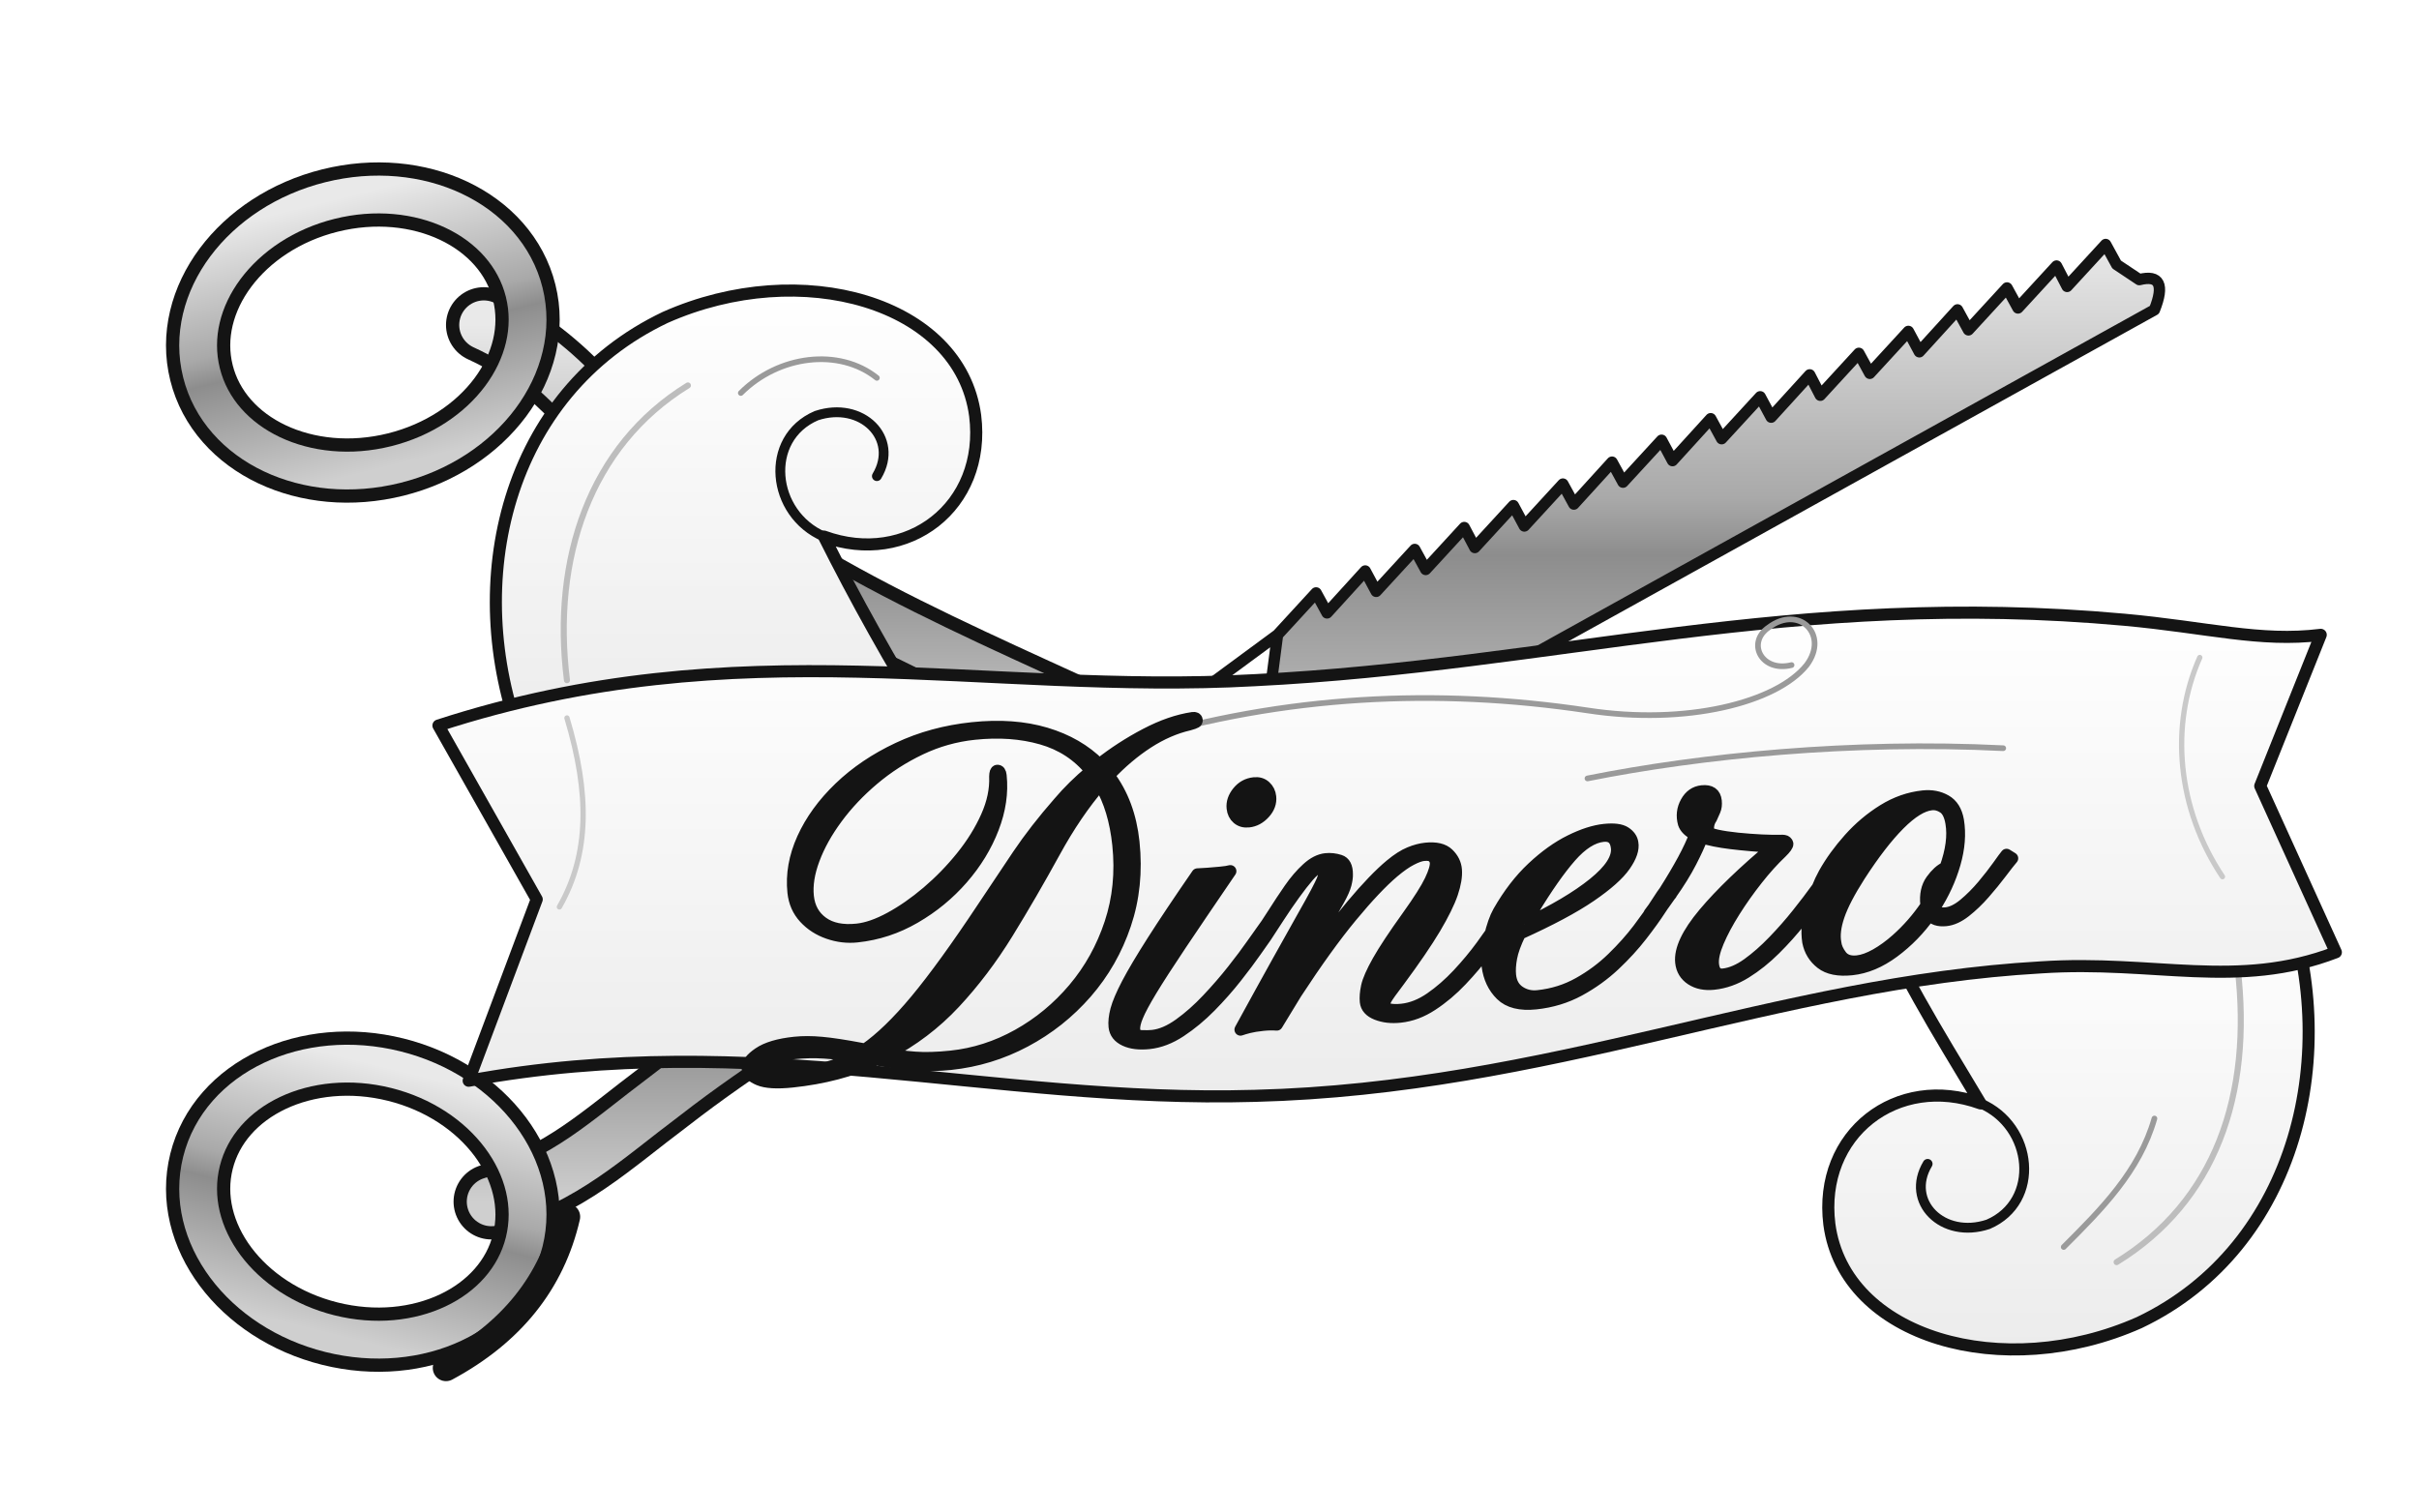
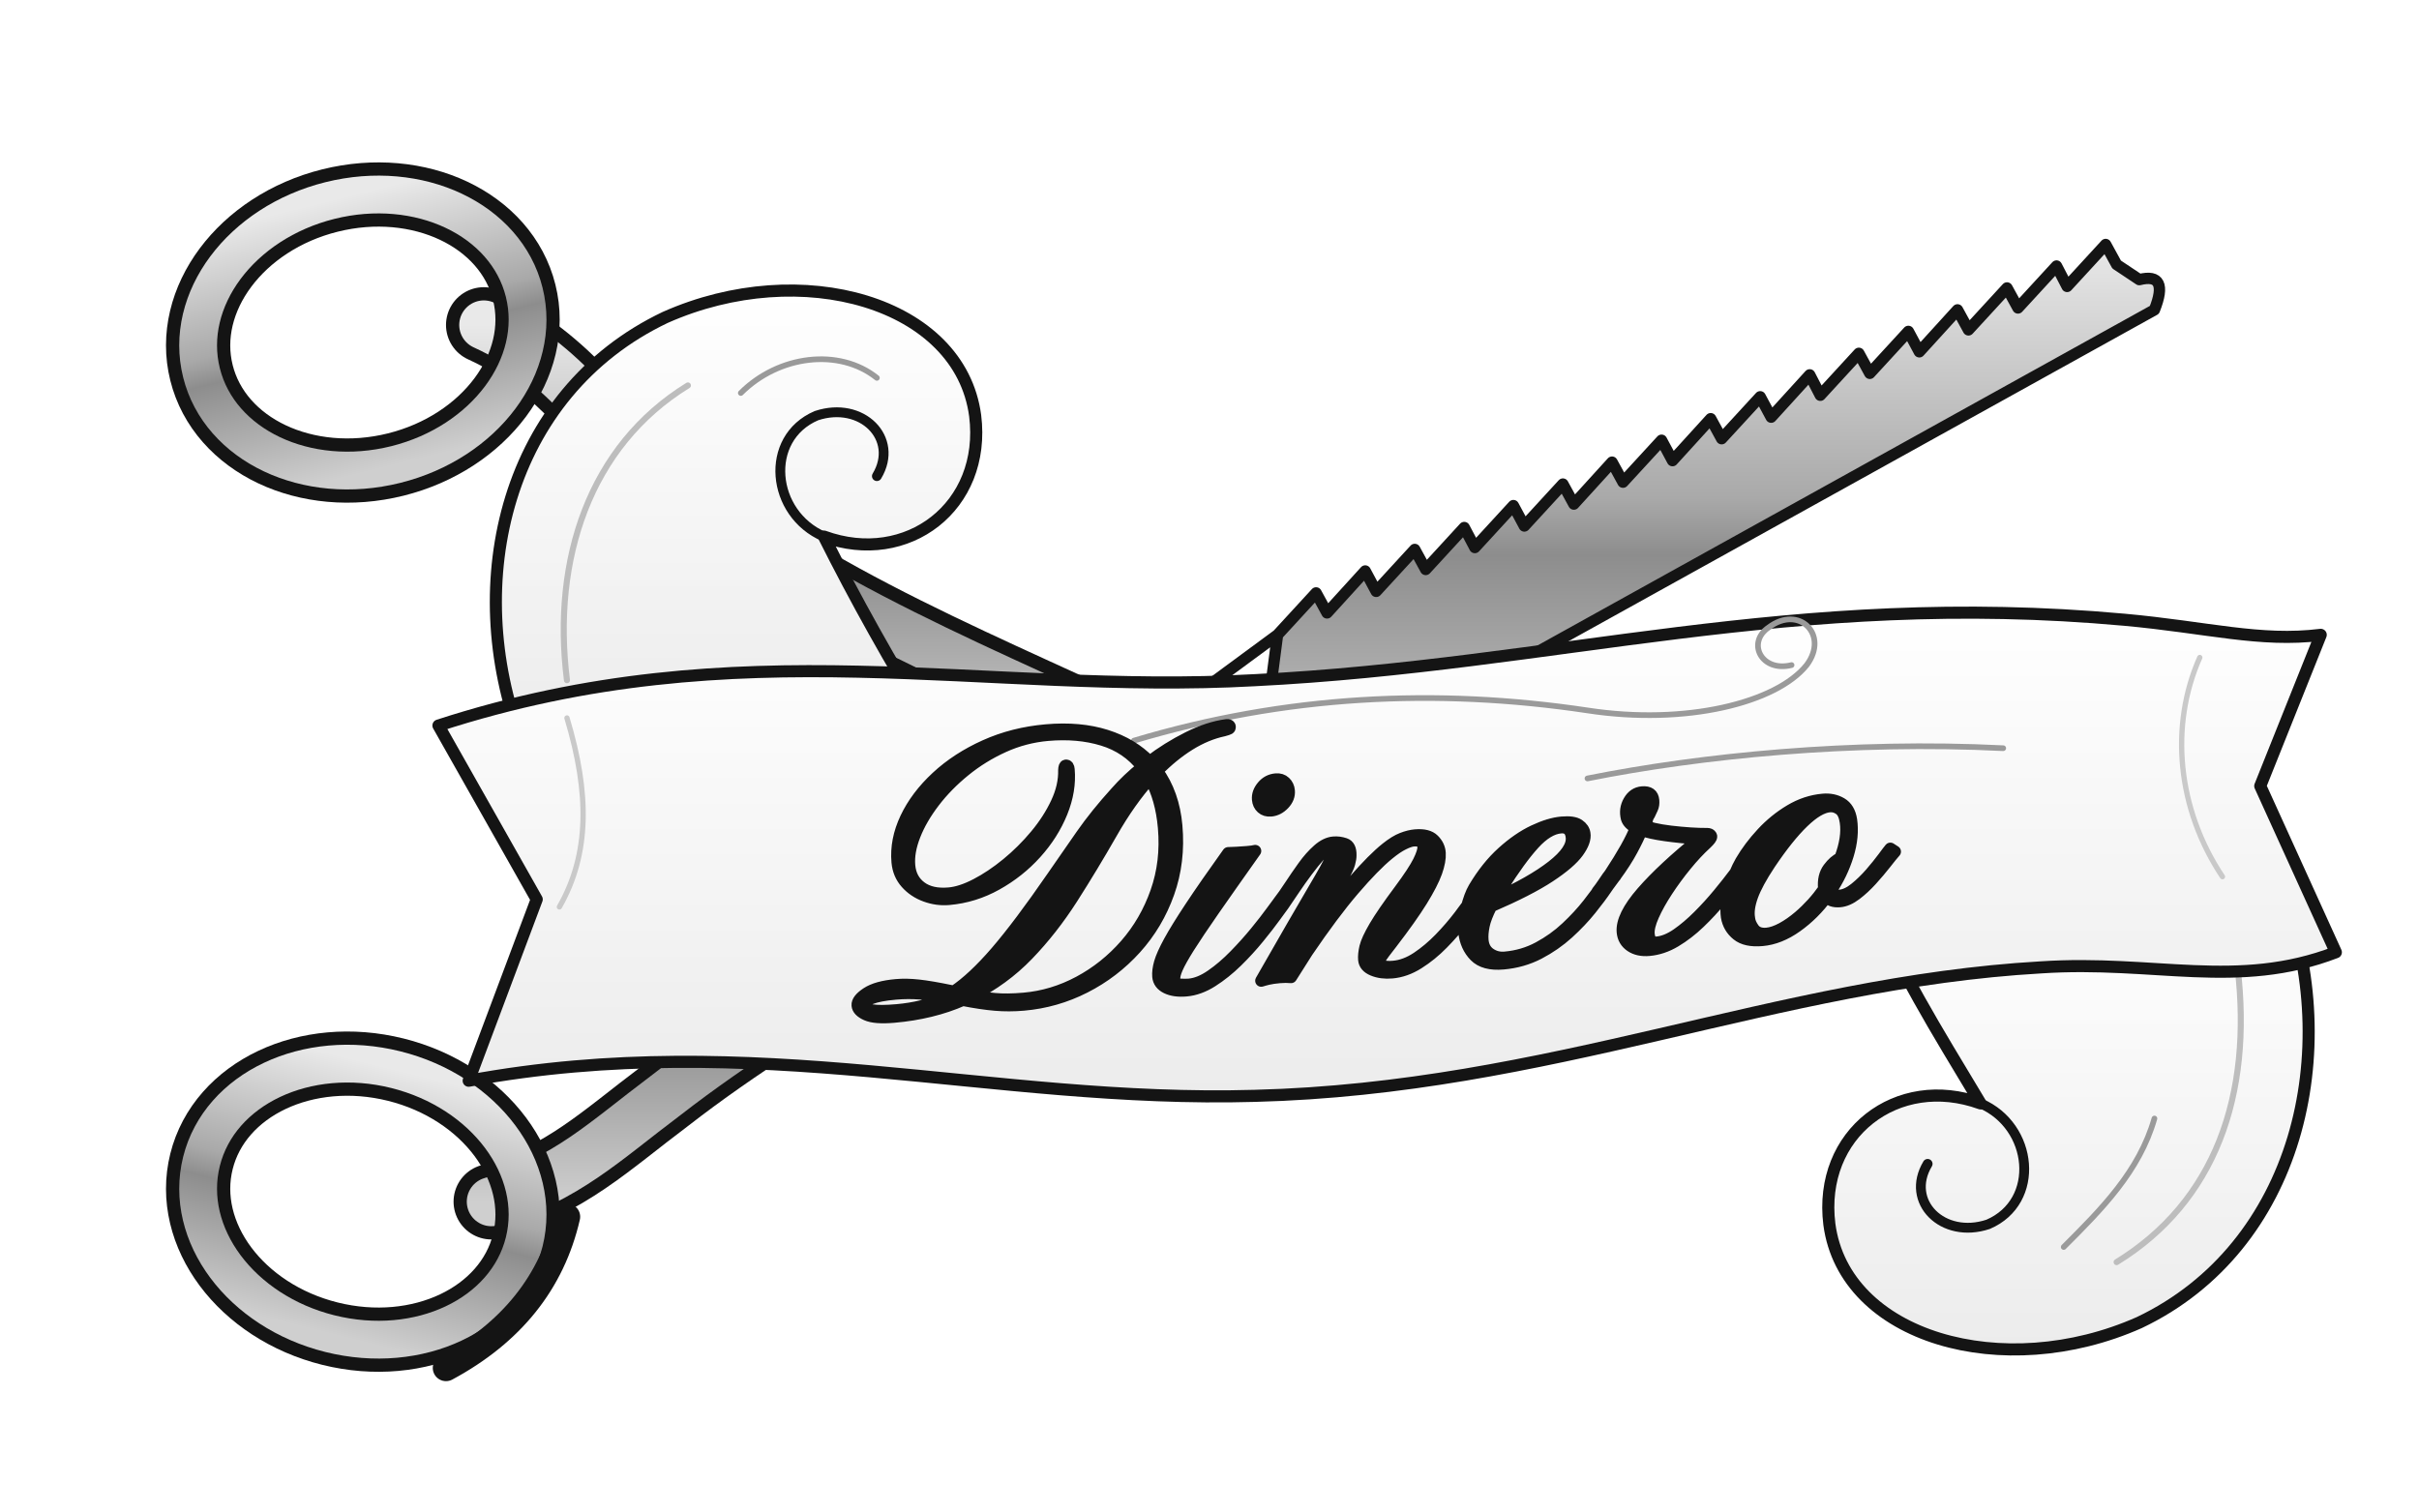
<svg xmlns="http://www.w3.org/2000/svg" viewBox="0 0 640 400" role="img" aria-label="Barbershop Dinero">
  <defs>
    <linearGradient id="staal" x1="0" y1="0" x2="0" y2="1">
      <stop offset="0" stop-color="#e9e9e9" />
      <stop offset=".45" stop-color="#a9a9a9" />
      <stop offset=".55" stop-color="#8d8d8d" />
      <stop offset="1" stop-color="#cfcfcf" />
    </linearGradient>
    <linearGradient id="lint" x1="0" y1="0" x2="0" y2="1">
      <stop offset="0" stop-color="#ffffff" />
      <stop offset="1" stop-color="#ececec" />
    </linearGradient>
    <linearGradient id="lintschaduw" x1="0" y1="0" x2="0" y2="1">
      <stop offset="0" stop-color="#d4d4d4" />
      <stop offset="1" stop-color="#9c9c9c" />
    </linearGradient>
  </defs>
  <g id="schaar" stroke="#141414" stroke-width="3" stroke-linejoin="round" stroke-linecap="round">
    <g id="schaar-b">
      <path d="M300,214 L548,250 Q560,254 552,260 L330,236 Z" fill="url(#staal)" />
      <path d="M308,200 C262,178 214,160 176,128 C160,114 150,96 128,86" fill="none" stroke-width="20" />
      <path d="M308,200 C262,178 214,160 176,128 C160,114 150,96 128,86" fill="none" stroke="url(#staal)" stroke-width="13" />
      <ellipse cx="96" cy="88" rx="44" ry="36" fill="none" stroke-width="17" transform="rotate(-14 96 88)" />
      <ellipse cx="96" cy="88" rx="44" ry="36" fill="none" stroke="url(#staal)" stroke-width="10" transform="rotate(-14 96 88)" />
    </g>
    <g id="schaar-a">
      <path d="M300,196 L338,168 M338.0,168.0 L348.2,156.9 L351.1,162.2 L361.2,151.1 L364.1,156.5 L374.3,145.4 L377.2,150.7 L387.4,139.6 L390.2,144.9 L400.4,133.8 L403.3,139.2 L413.5,128.1 L416.4,133.4 L426.5,122.3 L429.4,127.6 L439.6,116.5 L442.5,121.9 L452.6,110.8 L455.5,116.1 L465.7,105.0 L468.6,110.4 L478.8,99.2 L481.6,104.6 L491.8,93.5 L494.7,98.8 L504.9,87.7 L507.8,93.1 L517.9,82.0 L520.8,87.3 L531.0,76.2 L533.9,81.5 L544.1,70.4 L546.9,75.8 L557.1,64.7 L560.0,70.0 L566,74 Q574,72 570,82 L332,214 Z" fill="url(#staal)" />
      <path d="M306,214 C262,236 212,262 176,290 C160,302 150,312 130,318" fill="none" stroke-width="20" />
      <path d="M306,214 C262,236 212,262 176,290 C160,302 150,312 130,318" fill="none" stroke="url(#staal)" stroke-width="13" />
      <ellipse cx="96" cy="318" rx="44" ry="36" fill="none" stroke-width="17" transform="rotate(14 96 318)" />
      <ellipse cx="96" cy="318" rx="44" ry="36" fill="none" stroke="url(#staal)" stroke-width="10" transform="rotate(14 96 318)" />
      <path d="M150,322 q-6,26 -32,40" fill="none" stroke-width="7" />
    </g>
    <circle cx="306" cy="206" r="9" fill="#ddd" />
  </g>
  <g id="lintgroep" stroke="#141414" stroke-width="3.2" stroke-linejoin="round" stroke-linecap="round">
    <path d="M138,196 C122,154 134,104 176,84 C212,68 254,80 258,110 C261,134 240,150 218,142 C226,158 236,176 246,192 Z" fill="url(#lint)" />
    <path d="M218,142 C204,136 202,116 216,110 C228,106 238,116 232,126" fill="none" stroke-width="2.6" />
    <path d="M150,180 C146,148 156,118 182,102" fill="none" stroke="#bdbdbd" stroke-width="1.6" />
    <path d="M604,236 C620,278 608,330 566,350 C530,366 488,354 484,324 C481,300 502,284 524,292 C512,272 502,256 496,240 Z" fill="url(#lint)" />
    <path d="M524,292 C538,298 540,318 526,324 C514,328 504,318 510,308" fill="none" stroke-width="2.6" />
    <path d="M592,256 C596,290 586,318 560,334" fill="none" stroke="#bdbdbd" stroke-width="1.6" />
    <path d="M116,192 C196,166 260,184 332,180 C412,176 474,156 562,164 C584,166 598,170 614,168           L598,208 L618,252 C592,262 570,254 540,256 C470,260 410,288 332,290 C262,292 200,272 124,286           L142,238 Z" fill="url(#lint)" />
    <path d="M150,190 C156,210 156,226 148,240" fill="none" stroke="#c9c9c9" stroke-width="1.4" />
    <path d="M582,174 C574,192 576,214 588,232" fill="none" stroke="#c9c9c9" stroke-width="1.4" />
  </g>
  <g class="krul" fill="none" stroke="#9a9a9a" stroke-width="1.5" stroke-linecap="round">
    <path d="M300,196 C340,184 380,182 420,188 C446,192 470,186 478,176 C484,168 476,160 468,166 C462,170 466,178 474,176" />
    <path d="M420,206 C450,200 490,196 530,198" />
    <path d="M196,104 C206,94 222,92 232,100" />
    <path d="M546,330 C556,320 566,310 570,296" />
  </g>
-   <g id="woord" transform="translate(362,226) rotate(-6) scale(1.2966) translate(-130.5,33.6)">
-     <path d="M8.79 0.29Q4.05 0.29 2.03-0.83Q0-1.95 0-3.32Q0-4.74 2.59-6.13Q5.18-7.52 10.06-7.52Q12.60-7.52 15.55-6.93Q18.51-6.35 23.58-4.83Q23.73-4.79 23.88-4.76Q24.02-4.74 24.22-4.64Q29.30-7.42 35.62-13.57Q41.94-19.73 51.22-30.96Q55.42-36.04 59.42-40.82Q63.43-45.61 68.85-50.63Q72.02-53.66 76.03-56.35Q72.61-61.62 66.65-64.01Q60.69-66.41 53.13-66.41Q47.31-66.41 41.85-64.48Q36.38-62.55 31.67-59.35Q26.95-56.15 23.39-52.25Q19.82-48.34 17.85-44.36Q15.87-40.38 15.87-36.96Q15.87-33.45 18.29-31.30Q20.70-29.15 25.15-29.15Q28.17-29.15 32.13-30.79Q36.08-32.42 40.23-35.25Q44.38-38.09 47.97-41.70Q51.56-45.31 53.88-49.32Q56.20-53.32 56.45-57.28Q56.59-58.40 56.98-58.40Q57.57-58.40 57.57-57.37Q57.57-52.10 54.88-46.85Q52.20-41.60 47.58-37.30Q42.97-33.01 37.13-30.40Q31.30-27.78 25-27.78Q22.02-27.78 19.26-29.08Q16.50-30.37 14.77-32.69Q13.04-35.01 13.04-38.09Q13.04-43.55 16.11-48.80Q19.19-54.05 24.66-58.30Q30.13-62.55 37.35-65.06Q44.58-67.58 52.83-67.58Q61.28-67.58 67.63-64.94Q73.97-62.30 77.83-57.52Q82.62-60.55 87.92-62.65Q93.21-64.75 97.80-64.94Q98.54-64.94 98.54-64.45Q98.54-64.16 98.29-64.04Q98.05-63.92 96.92-63.72Q92.53-63.18 88.11-60.94Q83.69-58.69 79.49-55.08Q83.11-49.07 83.11-41.02Q83.11-32.03 79.66-24.51Q76.22-16.99 70.29-11.47Q64.36-5.96 56.86-2.93Q49.37 0.10 41.26 0.10Q37.60 0.10 34.23-0.49Q30.86-1.07 26.27-2.39Q18.36 0.29 8.79 0.29M41.50-1.37Q48.68-1.37 55.54-4.30Q62.40-7.23 67.92-12.52Q73.44-17.82 76.71-25.05Q79.98-32.28 79.98-40.82Q79.98-48.19 77.59-53.42Q72.02-48.19 66.85-40.72Q61.23-32.62 55.57-25.27Q49.90-17.92 43.36-12.23Q36.82-6.54 28.56-3.27Q31.10-2.49 34.16-1.93Q37.21-1.37 41.50-1.37M9.62-1.27Q12.94-1.27 15.94-1.73Q18.95-2.20 22.02-3.56Q18.80-4.39 15.84-4.91Q12.89-5.42 9.72-5.42Q5.57-5.42 3.47-4.79Q1.37-4.15 1.37-3.32Q1.37-1.27 9.62-1.27M106.93-42.77Q105.57-42.77 104.76-43.63Q103.96-44.48 103.96-45.80Q103.96-47.51 105.40-48.95Q106.84-50.39 108.84-50.39Q110.21-50.39 111.01-49.49Q111.82-48.58 111.82-47.31Q111.82-45.51 110.28-44.14Q108.74-42.77 106.93-42.77M81.98 0.10Q79 0.10 77.17-1Q75.34-2.10 75.34-3.96Q75.34-5.42 76.07-7.35Q76.81-9.28 78.88-12.40Q80.96-15.53 84.94-20.53Q88.92-25.54 95.41-33.11Q95.85-33.06 97.51-33.01Q99.17-32.96 100.10-32.96Q100.93-32.96 101.34-32.98Q101.76-33.01 102.15-33.06Q95.02-24.66 90.50-19.24Q85.99-13.82 83.54-10.60Q81.10-7.37 80.18-5.66Q79.25-3.96 79.25-2.93Q79.25-1.66 80.62-1.46Q81.98-1.27 82.81-1.27Q85.45-1.27 88.57-3.05Q91.70-4.83 94.80-7.50Q97.90-10.16 100.56-12.89Q103.22-15.62 104.93-17.60Q106.64-19.58 106.93-19.87L107.91-18.99Q107.37-18.41 105.57-16.31Q103.76-14.21 101.07-11.45Q98.39-8.69 95.19-6.05Q91.99-3.42 88.60-1.66Q85.21 0.10 81.98 0.10M133.50 0.10Q130.81 0.10 128.83-0.93Q126.86-1.95 126.86-3.66Q126.86-4.98 127.44-6.76Q128.03-8.54 130.25-11.67Q132.47-14.79 137.26-20.17Q141.11-24.51 142.58-26.90Q144.04-29.30 144.04-30.47Q144.04-31.15 143.55-31.69Q143.07-32.23 141.70-32.23Q140.72-32.23 139.09-31.59Q137.45-30.96 135.21-29.44Q131.35-26.81 125.73-21.31Q120.12-15.82 112.84-6.88L108.30-0.93Q107.03-1.17 105.47-1.17Q103.71-1.17 102.56-1Q101.42-0.83 100.83-0.68Q106.30-8.59 109.96-13.79Q113.62-18.99 115.84-22.12Q118.07-25.24 119.17-26.88Q120.26-28.52 120.65-29.22Q121.04-29.93 121.09-30.37Q121.19-31.79 120.02-31.79Q119.34-31.79 117.87-30.42Q116.41-29.05 114.58-27Q112.74-24.95 110.99-22.78Q109.23-20.61 107.91-18.99Q107.57-18.80 107.03-19.24Q106.74-19.68 106.88-19.82Q108.30-21.34 110.08-23.61Q111.87-25.88 113.82-28.15Q115.77-30.42 117.82-31.93Q119.87-33.45 121.78-33.45Q123.19-33.45 124.58-32.84Q125.98-32.23 125.73-29.93Q125.68-29.15 125.24-27.95Q124.80-26.76 123.49-24.90L113.23-10.64L113.48-10.11Q121.09-18.70 126.20-23.61Q131.30-28.52 134.81-30.86Q137.16-32.42 138.94-32.93Q140.72-33.45 142.24-33.45Q145.41-33.45 146.70-31.91Q148-30.37 147.95-28.52Q147.90-26.56 146.66-23.85Q145.41-21.14 142.41-17.11Q139.40-13.09 133.98-7.18Q131.49-4.54 130.98-3.78Q130.47-3.03 130.47-2.39Q130.47-1.90 131.47-1.59Q132.47-1.27 133.98-1.27Q136.96-1.27 140.09-2.98Q143.21-4.69 146.17-7.25Q149.12-9.81 151.56-12.50Q154-15.19 155.64-17.24Q157.28-19.29 157.76-19.82L158.79-18.99Q158.20-18.36 156.52-16.26Q154.83-14.16 152.29-11.40Q149.76-8.64 146.68-6.01Q143.60-3.37 140.23-1.64Q136.87 0.10 133.50 0.10M161.33 0.29Q156.54 0.29 154.49-2.20Q152.44-4.69 152.34-8.30Q152.29-10.94 153.42-14.16Q154.54-17.38 155.76-19.09Q159.38-24.12 163.57-27.29Q167.77-30.47 171.80-31.96Q175.83-33.45 178.91-33.45Q181.88-33.45 183.08-32.47Q184.28-31.49 184.33-30.22Q184.47-28.32 182.30-25.81Q180.13-23.29 174.71-20.36Q169.29-17.43 159.57-14.21Q157.86-11.47 157.28-9.50Q156.69-7.52 156.69-5.96Q156.69-3.66 158.23-2.39Q159.77-1.12 161.87-1.12Q166.46-1.12 170.48-2.86Q174.51-4.59 177.86-7.23Q181.20-9.86 183.74-12.57Q186.28-15.28 187.89-17.31Q189.50-19.34 190.04-19.82L191.06-18.99Q190.33-18.36 188.60-16.21Q186.87-14.06 184.20-11.28Q181.54-8.50 178.08-5.86Q174.61-3.22 170.39-1.46Q166.16 0.29 161.33 0.29M160.69-15.92Q170.17-19.24 175.63-22.78Q181.10-26.32 181.10-29.54Q181.10-32.28 178.56-32.28Q175.29-32.28 171.48-28.76Q167.68-25.24 162.60-18.55Q161.52-17.19 160.69-15.92M197.85 0.10Q195.12 0.10 193.41-1.29Q191.70-2.69 191.70-4.93Q191.70-8.84 197.41-14.36Q203.13-19.87 212.89-26.42Q207.91-27.25 204.32-28.08Q200.73-28.91 198.58-29.88Q197.61-27.93 195.75-25.10Q193.90-22.27 191.02-18.99Q189.06-16.70 188.09-15.77Q187.11-14.84 186.74-14.67Q186.38-14.50 186.33-14.40Q186.18-14.36 186.16-14.70Q186.13-15.04 186.18-15.23Q186.18-15.43 186.91-16.16Q187.65-16.89 189.99-19.82Q192.43-22.90 194.34-25.68Q196.24-28.47 197.27-30.57Q195.51-31.69 195.21-33.06Q194.82-35.40 196.14-37.30Q197.46-39.21 199.56-39.21Q202.15-39.21 202.15-36.96Q202.15-35.84 201.71-35.06Q201.27-34.28 200.83-33.54Q199.95-32.52 199.95-30.96Q199.95-30.47 201.64-29.91Q203.32-29.35 205.79-28.83Q208.25-28.32 210.64-27.95Q213.04-27.59 214.40-27.49Q215.33-27.44 215.55-27.17Q215.77-26.90 215.77-26.76Q215.77-26.27 214.36-25.15Q211.67-23.10 208.84-20.19Q206.01-17.29 203.56-14.18Q201.12-11.08 199.61-8.35Q198.10-5.62 198.10-3.86Q198.10-1.56 199.95-1.56Q202.34-1.56 205.18-3.17Q208.01-4.79 210.91-7.23Q213.82-9.67 216.38-12.28Q218.95-14.89 220.80-16.97Q222.66-19.04 223.39-19.82L224.37-18.99Q223.29-17.97 221.31-15.75Q219.34-13.53 216.70-10.82Q214.06-8.11 210.96-5.62Q207.86-3.12 204.54-1.51Q201.22 0.10 197.85 0.10M226.17 0.10Q222.07 0.10 220.12-1.78Q218.16-3.66 217.92-6.40Q217.77-9.72 219.31-13.53Q220.85-17.33 222.66-19.92Q225.05-23.29 228.47-26.39Q231.88-29.49 235.96-31.47Q240.04-33.45 244.34-33.45Q246.92-33.45 248.80-32.10Q250.68-30.76 250.88-27.83Q251.12-23.68 249.27-19.12Q247.41-14.55 244.24-10.64Q244.58-9.23 246.44-9.23Q248.24-9.23 250.39-10.67Q252.54-12.11 254.57-14.06Q256.59-16.02 258.06-17.68Q259.52-19.34 260.01-19.82L261.08-18.99Q260.16-18.12 258.45-16.28Q256.74-14.45 254.66-12.52Q252.59-10.60 250.42-9.23Q248.24-7.86 246.34-7.86Q243.99-7.86 243.16-9.33Q239.55-5.22 235.03-2.56Q230.52 0.10 226.17 0.10M227.44-1.37Q229.15-1.37 231.40-2.34Q233.64-3.32 235.89-4.93Q239.65-7.62 242.68-11.23L242.68-11.43Q242.68-14.45 244.26-16.24Q245.85-18.02 247.36-18.51Q249.76-23.49 249.51-27.44Q249.37-29.83 248.27-30.76Q247.17-31.69 245.85-31.69Q243.02-31.69 238.89-28.34Q234.77-25 229.69-18.70Q226.07-14.16 224.63-11.04Q223.19-7.91 223.39-5.62Q223.39-4.30 224.29-2.83Q225.20-1.37 227.44-1.37" fill="#141414" stroke="#141414" stroke-width="2.47" stroke-linejoin="round" />
+   <g id="woord" transform="translate(362,222) rotate(-5) scale(1.0608) translate(-130.5,33.6)">
+     <path d="M8.79 0.29Q4.05 0.29 2.03-0.83Q0-1.95 0-3.32Q0-4.74 2.59-6.13Q5.18-7.52 10.06-7.52Q12.60-7.52 15.55-6.93Q18.51-6.35 23.58-4.83Q23.73-4.79 23.88-4.76Q24.02-4.74 24.22-4.64Q29.30-7.42 35.62-13.57Q41.94-19.73 51.22-30.96Q55.42-36.04 59.42-40.82Q63.43-45.61 68.85-50.63Q72.02-53.66 76.03-56.35Q72.61-61.62 66.65-64.01Q60.69-66.41 53.13-66.41Q47.31-66.41 41.85-64.48Q36.38-62.55 31.67-59.35Q26.95-56.15 23.39-52.25Q19.82-48.34 17.85-44.36Q15.87-40.38 15.87-36.96Q15.87-33.45 18.29-31.30Q20.70-29.15 25.15-29.15Q28.17-29.15 32.13-30.79Q36.08-32.42 40.23-35.25Q44.38-38.09 47.97-41.70Q51.56-45.31 53.88-49.32Q56.20-53.32 56.45-57.28Q56.59-58.40 56.98-58.40Q57.57-58.40 57.57-57.37Q57.57-52.10 54.88-46.85Q52.20-41.60 47.58-37.30Q42.97-33.01 37.13-30.40Q31.30-27.78 25-27.78Q22.02-27.78 19.26-29.08Q16.50-30.37 14.77-32.69Q13.04-35.01 13.04-38.09Q13.04-43.55 16.11-48.80Q19.19-54.05 24.66-58.30Q30.13-62.55 37.35-65.06Q44.58-67.58 52.83-67.58Q61.28-67.58 67.63-64.94Q73.97-62.30 77.83-57.52Q82.62-60.55 87.92-62.65Q93.21-64.75 97.80-64.94Q98.54-64.94 98.54-64.45Q98.54-64.16 98.29-64.04Q98.05-63.92 96.92-63.72Q92.53-63.18 88.11-60.94Q83.69-58.69 79.49-55.08Q83.11-49.07 83.11-41.02Q83.11-32.03 79.66-24.51Q76.22-16.99 70.29-11.47Q64.36-5.96 56.86-2.93Q49.37 0.10 41.26 0.10Q37.60 0.10 34.23-0.49Q30.86-1.07 26.27-2.39Q18.36 0.29 8.79 0.29M41.50-1.37Q48.68-1.37 55.54-4.30Q62.40-7.23 67.92-12.52Q73.44-17.82 76.71-25.05Q79.98-32.28 79.98-40.82Q79.98-48.19 77.59-53.42Q72.02-48.19 66.85-40.72Q61.23-32.62 55.57-25.27Q49.90-17.92 43.36-12.23Q36.82-6.54 28.56-3.27Q31.10-2.49 34.16-1.93Q37.21-1.37 41.50-1.37M9.62-1.27Q12.94-1.27 15.94-1.73Q18.95-2.20 22.02-3.56Q18.80-4.39 15.84-4.91Q12.89-5.42 9.72-5.42Q5.57-5.42 3.47-4.79Q1.37-4.15 1.37-3.32Q1.37-1.27 9.62-1.27M106.93-42.77Q105.57-42.77 104.76-43.63Q103.96-44.48 103.96-45.80Q103.96-47.51 105.40-48.95Q106.84-50.39 108.84-50.39Q110.21-50.39 111.01-49.49Q111.82-48.58 111.82-47.31Q111.82-45.51 110.28-44.14Q108.74-42.77 106.93-42.77M81.98 0.10Q79 0.10 77.17-1Q75.34-2.10 75.34-3.96Q75.34-5.42 76.07-7.35Q76.81-9.28 78.88-12.40Q80.96-15.53 84.94-20.53Q88.92-25.54 95.41-33.11Q95.85-33.06 97.51-33.01Q99.17-32.96 100.10-32.96Q100.93-32.96 101.34-32.98Q101.76-33.01 102.15-33.06Q95.02-24.66 90.50-19.24Q85.99-13.82 83.54-10.60Q81.10-7.37 80.18-5.66Q79.25-3.96 79.25-2.93Q79.25-1.66 80.62-1.46Q81.98-1.27 82.81-1.27Q85.45-1.27 88.57-3.05Q91.70-4.83 94.80-7.50Q97.90-10.16 100.56-12.89Q103.22-15.62 104.93-17.60Q106.64-19.58 106.93-19.87L107.91-18.99Q107.37-18.41 105.57-16.31Q103.76-14.21 101.07-11.45Q98.39-8.69 95.19-6.05Q91.99-3.42 88.60-1.66Q85.21 0.10 81.98 0.10M133.50 0.10Q130.81 0.10 128.83-0.93Q126.86-1.95 126.86-3.66Q126.86-4.98 127.44-6.76Q128.03-8.54 130.25-11.67Q132.47-14.79 137.26-20.17Q141.11-24.51 142.58-26.90Q144.04-29.30 144.04-30.47Q144.04-31.15 143.55-31.69Q143.07-32.23 141.70-32.23Q140.72-32.23 139.09-31.59Q137.45-30.96 135.21-29.44Q131.35-26.81 125.73-21.31Q120.12-15.82 112.84-6.88L108.30-0.93Q107.03-1.17 105.47-1.17Q103.71-1.17 102.56-1Q101.42-0.83 100.83-0.68Q106.30-8.59 109.96-13.79Q113.62-18.99 115.84-22.12Q118.07-25.24 119.17-26.88Q120.26-28.52 120.65-29.22Q121.04-29.93 121.09-30.37Q121.19-31.79 120.02-31.79Q119.34-31.79 117.87-30.42Q116.41-29.05 114.58-27Q112.74-24.95 110.99-22.78Q109.23-20.61 107.91-18.99Q107.57-18.80 107.03-19.24Q106.74-19.68 106.88-19.82Q108.30-21.34 110.08-23.61Q111.87-25.88 113.82-28.15Q115.77-30.42 117.82-31.93Q119.87-33.45 121.78-33.45Q123.19-33.45 124.58-32.84Q125.98-32.23 125.73-29.93Q125.68-29.15 125.24-27.95Q124.80-26.76 123.49-24.90L113.23-10.64L113.48-10.11Q121.09-18.70 126.20-23.61Q131.30-28.52 134.81-30.86Q137.16-32.42 138.94-32.93Q140.72-33.45 142.24-33.45Q145.41-33.45 146.70-31.91Q148-30.37 147.95-28.52Q147.90-26.56 146.66-23.85Q145.41-21.14 142.41-17.11Q139.40-13.09 133.98-7.18Q131.49-4.54 130.98-3.78Q130.47-3.03 130.47-2.39Q130.47-1.90 131.47-1.59Q132.47-1.27 133.98-1.27Q136.96-1.27 140.09-2.98Q143.21-4.69 146.17-7.25Q149.12-9.81 151.56-12.50Q154-15.19 155.64-17.24Q157.28-19.29 157.76-19.82L158.79-18.99Q158.20-18.36 156.52-16.26Q154.83-14.16 152.29-11.40Q149.76-8.64 146.68-6.01Q143.60-3.37 140.23-1.64Q136.87 0.10 133.50 0.10M161.33 0.29Q156.54 0.29 154.49-2.20Q152.44-4.69 152.34-8.30Q152.29-10.94 153.42-14.16Q154.54-17.38 155.76-19.09Q159.38-24.12 163.57-27.29Q167.77-30.47 171.80-31.96Q175.83-33.45 178.91-33.45Q181.88-33.45 183.08-32.47Q184.28-31.49 184.33-30.22Q184.47-28.32 182.30-25.81Q180.13-23.29 174.71-20.36Q169.29-17.43 159.57-14.21Q157.86-11.47 157.28-9.50Q156.69-7.52 156.69-5.96Q156.69-3.66 158.23-2.39Q159.77-1.12 161.87-1.12Q166.46-1.12 170.48-2.86Q174.51-4.59 177.86-7.23Q181.20-9.86 183.74-12.57Q186.28-15.28 187.89-17.31Q189.50-19.34 190.04-19.82L191.06-18.99Q190.33-18.36 188.60-16.21Q186.87-14.06 184.20-11.28Q181.54-8.50 178.08-5.86Q174.61-3.22 170.39-1.46Q166.16 0.29 161.33 0.29M160.69-15.92Q170.17-19.24 175.63-22.78Q181.10-26.32 181.10-29.54Q181.10-32.28 178.56-32.28Q175.29-32.28 171.48-28.76Q167.68-25.24 162.60-18.55Q161.52-17.19 160.69-15.92M197.85 0.10Q195.12 0.10 193.41-1.29Q191.70-2.69 191.70-4.93Q191.70-8.84 197.41-14.36Q203.13-19.87 212.89-26.42Q207.91-27.25 204.32-28.08Q200.73-28.91 198.58-29.88Q197.61-27.93 195.75-25.10Q193.90-22.27 191.02-18.99Q189.06-16.70 188.09-15.77Q187.11-14.84 186.74-14.67Q186.38-14.50 186.33-14.40Q186.18-14.36 186.16-14.70Q186.13-15.04 186.18-15.23Q186.18-15.43 186.91-16.16Q187.65-16.89 189.99-19.82Q192.43-22.90 194.34-25.68Q196.24-28.47 197.27-30.57Q195.51-31.69 195.21-33.06Q194.82-35.40 196.14-37.30Q197.46-39.21 199.56-39.21Q202.15-39.21 202.15-36.96Q202.15-35.84 201.71-35.06Q201.27-34.28 200.83-33.54Q199.95-32.52 199.95-30.96Q199.95-30.47 201.64-29.91Q203.32-29.35 205.79-28.83Q208.25-28.32 210.64-27.95Q213.04-27.59 214.40-27.49Q215.33-27.44 215.55-27.17Q215.77-26.90 215.77-26.76Q215.77-26.27 214.36-25.15Q211.67-23.10 208.84-20.19Q206.01-17.29 203.56-14.18Q201.12-11.08 199.61-8.35Q198.10-5.62 198.10-3.86Q198.10-1.56 199.95-1.56Q202.34-1.56 205.18-3.17Q208.01-4.79 210.91-7.23Q213.82-9.67 216.38-12.28Q218.95-14.89 220.80-16.97Q222.66-19.04 223.39-19.82L224.37-18.99Q223.29-17.97 221.31-15.75Q219.34-13.53 216.70-10.82Q214.06-8.11 210.96-5.62Q207.86-3.12 204.54-1.51Q201.22 0.10 197.85 0.10M226.17 0.10Q222.07 0.10 220.12-1.78Q218.16-3.66 217.92-6.40Q217.77-9.72 219.31-13.53Q220.85-17.33 222.66-19.92Q225.05-23.29 228.47-26.39Q231.88-29.49 235.96-31.47Q240.04-33.45 244.34-33.45Q246.92-33.45 248.80-32.10Q250.68-30.76 250.88-27.83Q251.12-23.68 249.27-19.12Q247.41-14.55 244.24-10.64Q244.58-9.23 246.44-9.23Q248.24-9.23 250.39-10.67Q252.54-12.11 254.57-14.06Q256.59-16.02 258.06-17.68Q259.52-19.34 260.01-19.82L261.08-18.99Q260.16-18.12 258.45-16.28Q256.74-14.45 254.66-12.52Q252.59-10.60 250.42-9.23Q248.24-7.86 246.34-7.86Q243.99-7.86 243.16-9.33Q239.55-5.22 235.03-2.56Q230.52 0.10 226.17 0.10M227.44-1.37Q229.15-1.37 231.40-2.34Q233.64-3.32 235.89-4.93Q239.65-7.62 242.68-11.23L242.68-11.43Q242.68-14.45 244.26-16.24Q245.85-18.02 247.36-18.51Q249.76-23.49 249.51-27.44Q249.37-29.83 248.27-30.76Q247.17-31.69 245.85-31.69Q243.02-31.69 238.89-28.34Q234.77-25 229.69-18.70Q226.07-14.16 224.63-11.04Q223.19-7.91 223.39-5.62Q223.39-4.30 224.29-2.83Q225.20-1.37 227.44-1.37" fill="#141414" stroke="#141414" stroke-width="3.02" stroke-linejoin="round" />
  </g>
</svg>
